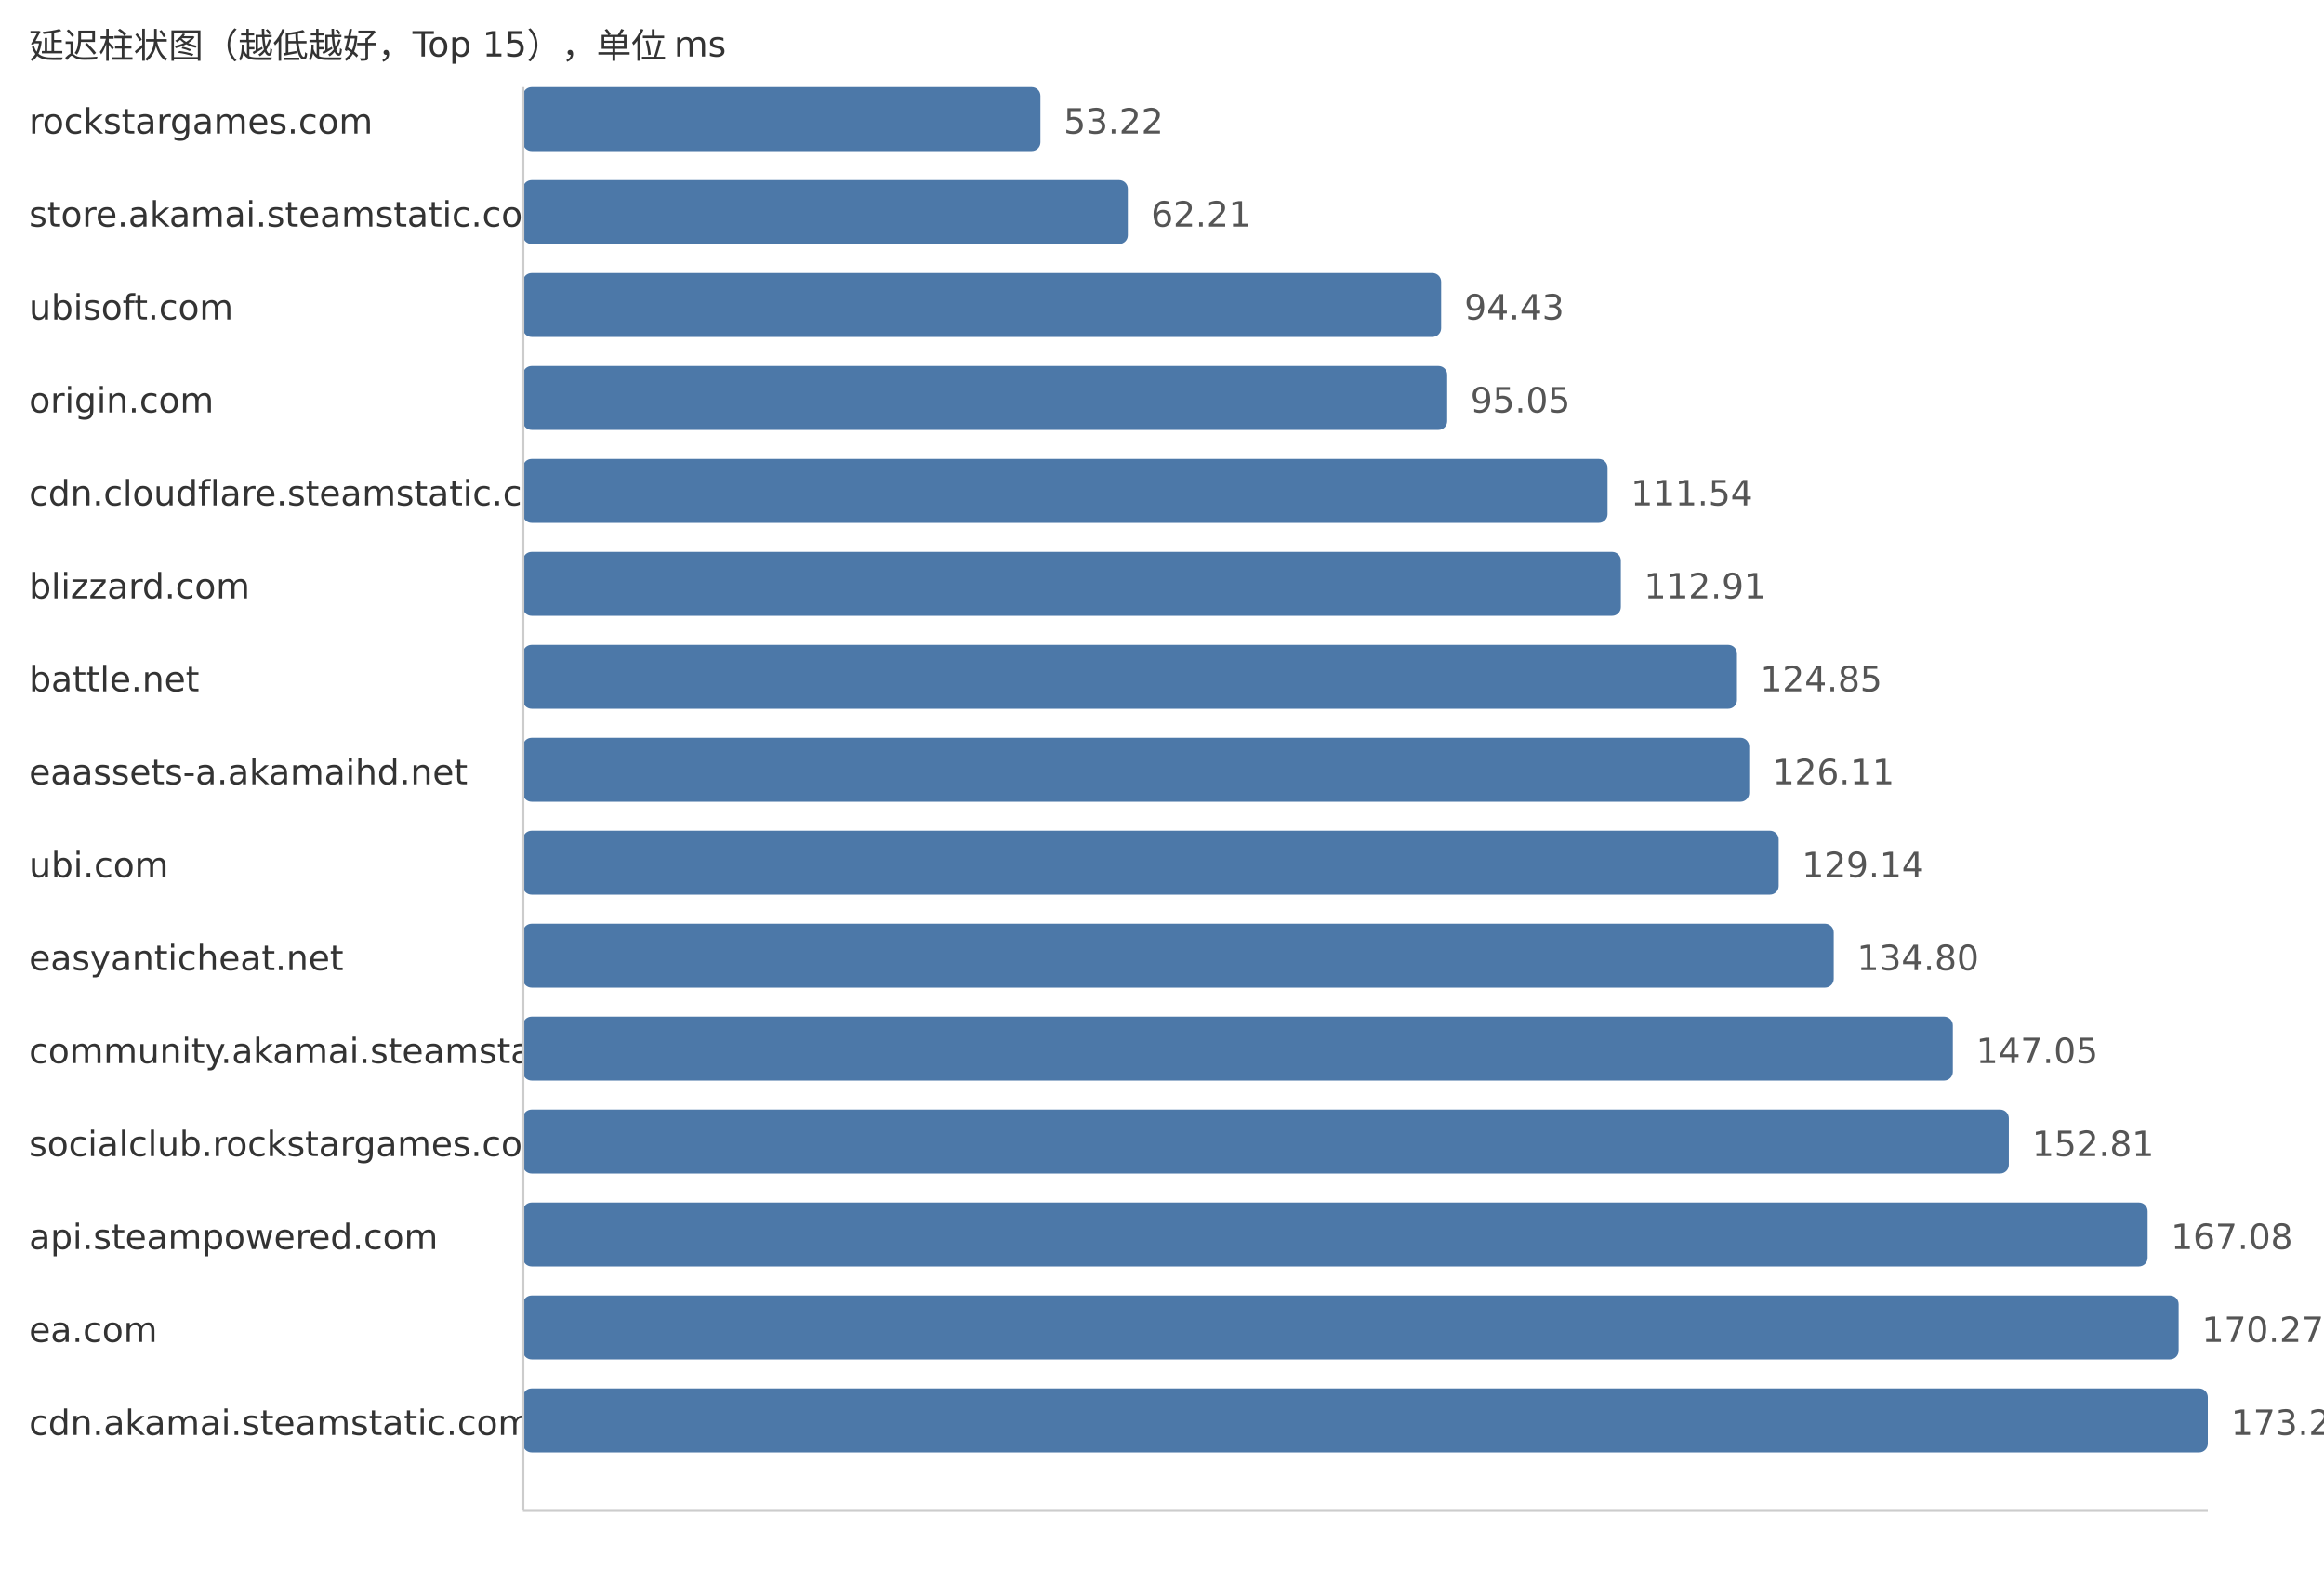
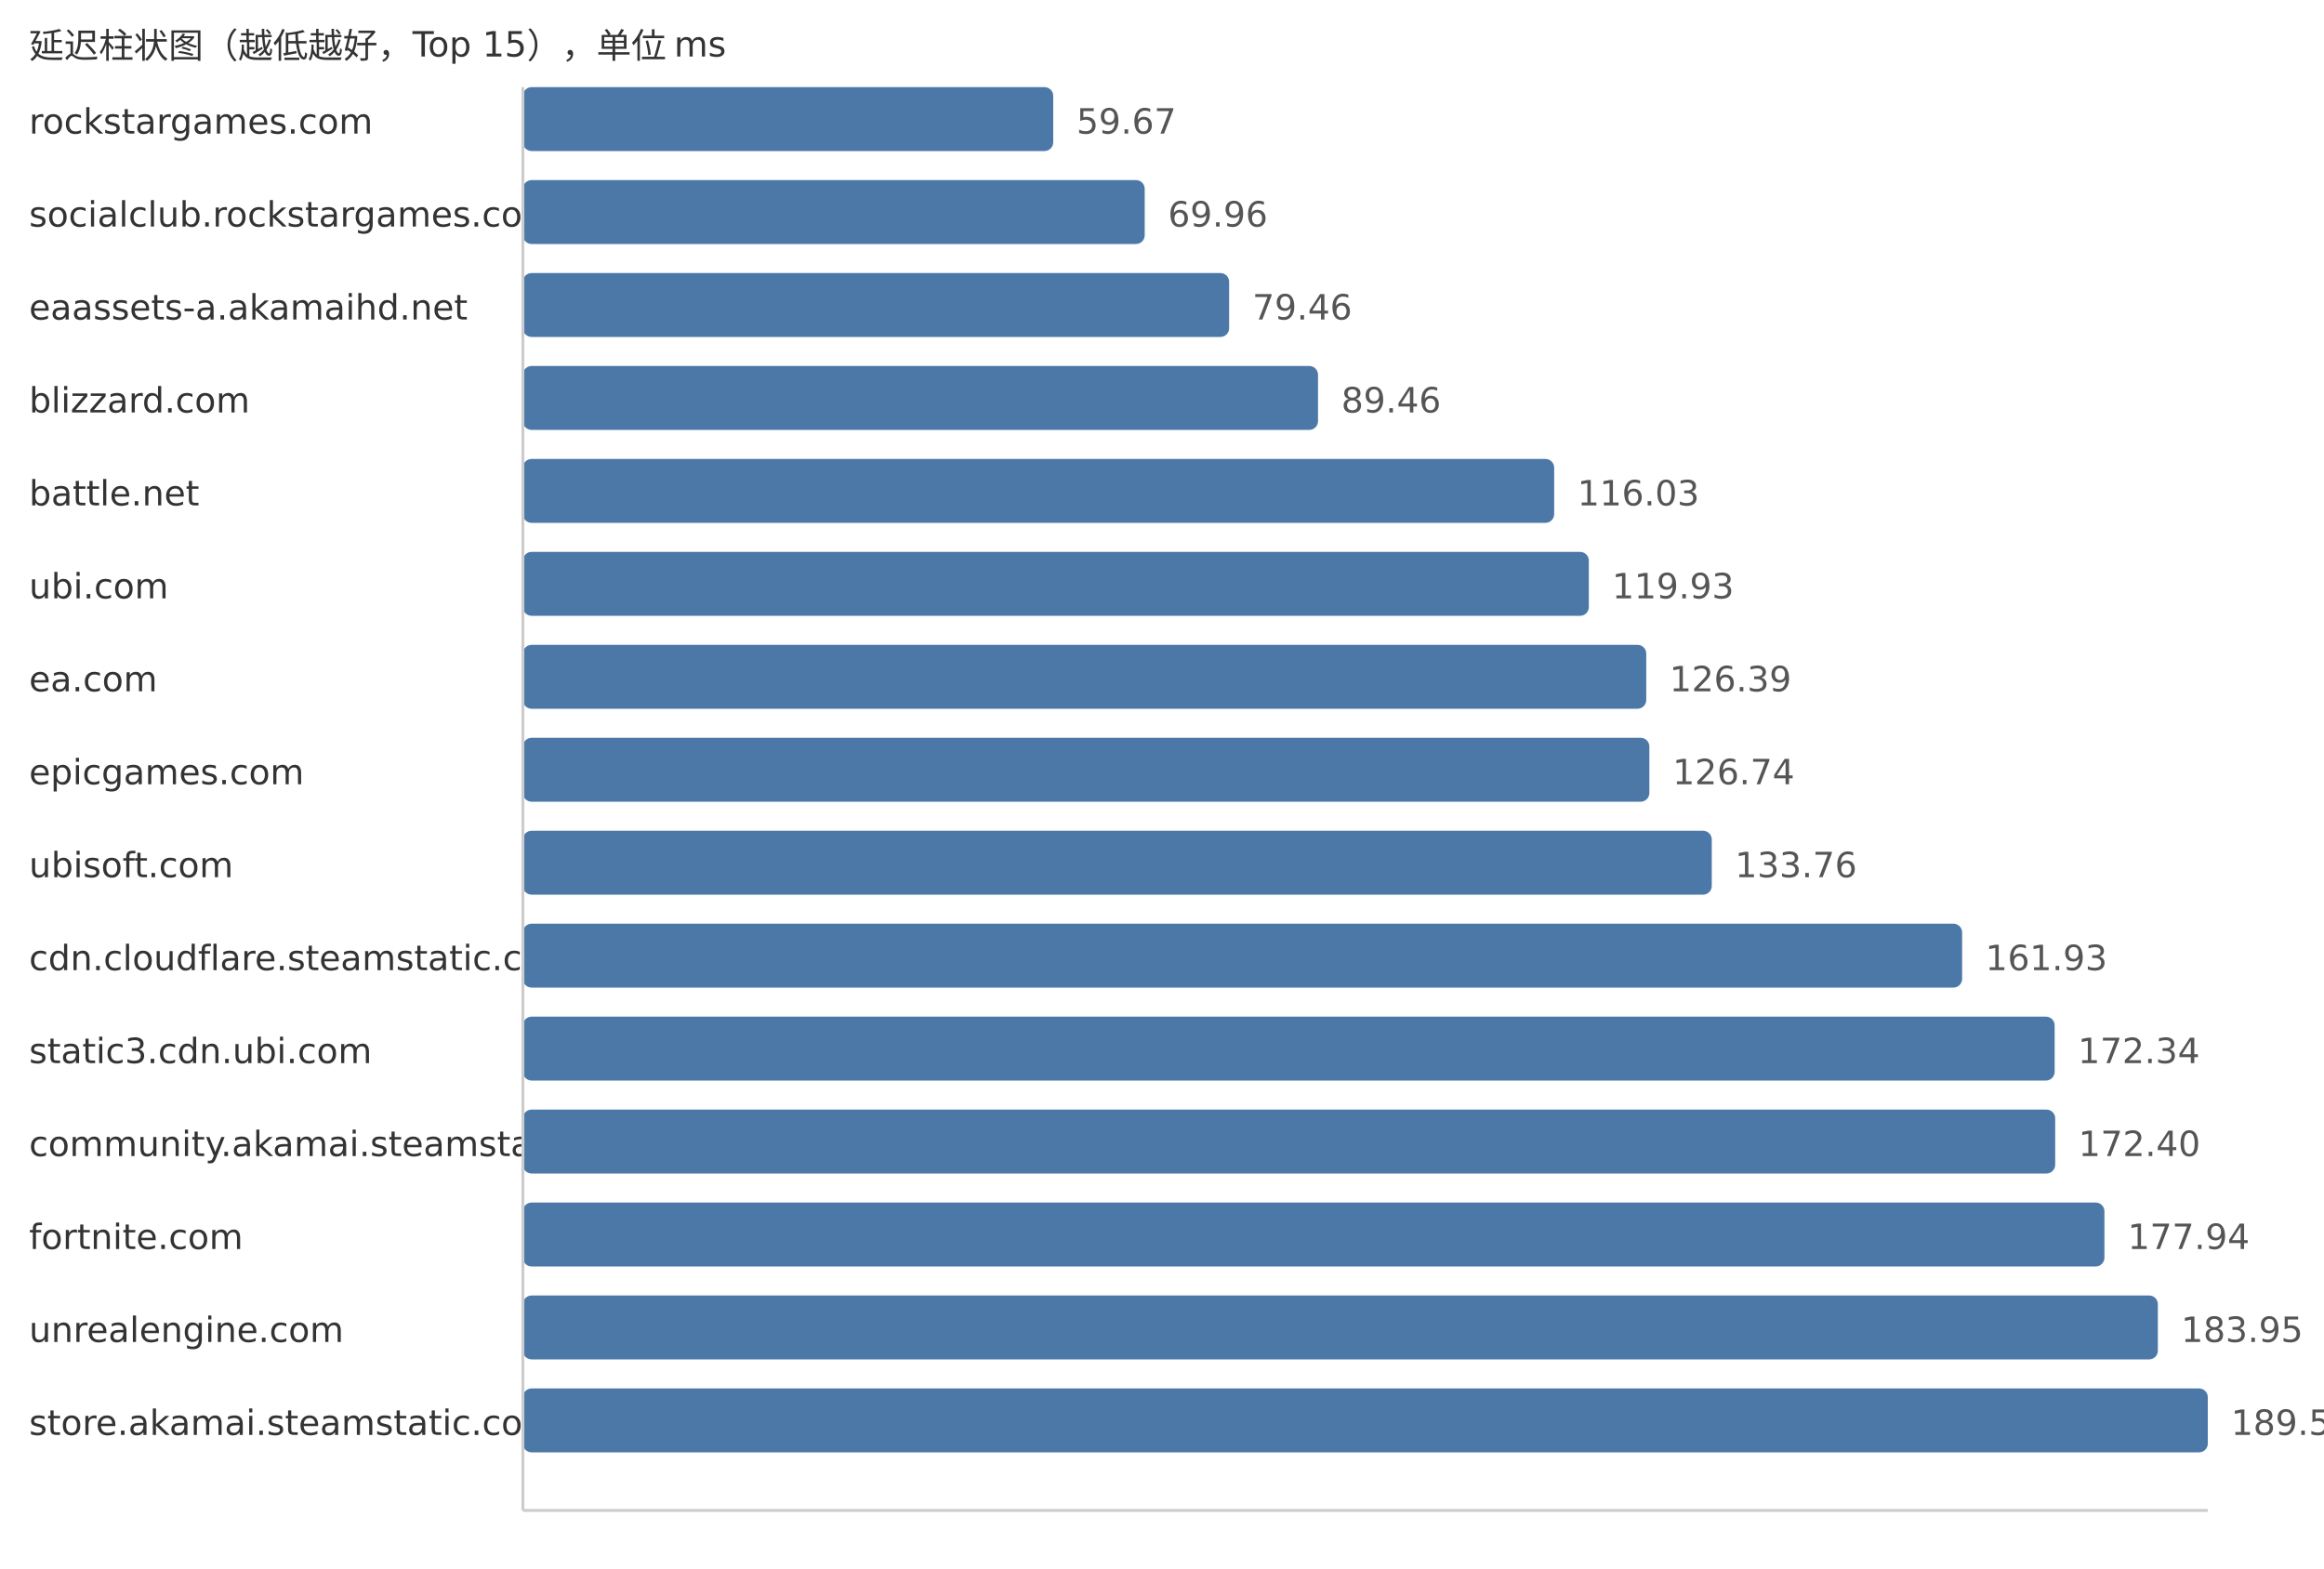
<svg xmlns="http://www.w3.org/2000/svg" width="800" height="540">
  <style> .label{font-family:DejaVu Sans,Verdana,Geneva,sans-serif;font-size:12px;fill:#333} .value{font-family:DejaVu Sans,Verdana,Geneva,sans-serif;font-size:12px;fill:#555} </style>
  <text x="10" y="20" class="label">延迟柱状图（越低越好，Top 15），单位 ms</text>
  <text x="10" y="46" class="label">rockstargames.com</text>
-   <rect x="180" y="30" width="178.15" height="22" fill="#4c78a8" rx="3" />
-   <text x="366.15" y="46" class="value">53.22</text>
-   <text x="10" y="78" class="label">store.akamai.steamstatic.com</text>
-   <rect x="180" y="62" width="208.24" height="22" fill="#4c78a8" rx="3" />
-   <text x="396.24" y="78" class="value">62.21</text>
-   <text x="10" y="110" class="label">ubisoft.com</text>
-   <rect x="180" y="94" width="316.09" height="22" fill="#4c78a8" rx="3" />
-   <text x="504.09" y="110" class="value">94.43</text>
-   <text x="10" y="142" class="label">origin.com</text>
-   <rect x="180" y="126" width="318.17" height="22" fill="#4c78a8" rx="3" />
-   <text x="506.17" y="142" class="value">95.05</text>
-   <text x="10" y="174" class="label">cdn.cloudflare.steamstatic.com</text>
-   <rect x="180" y="158" width="373.37" height="22" fill="#4c78a8" rx="3" />
-   <text x="561.37" y="174" class="value">111.54</text>
-   <text x="10" y="206" class="label">blizzard.com</text>
-   <rect x="180" y="190" width="377.95" height="22" fill="#4c78a8" rx="3" />
-   <text x="565.95" y="206" class="value">112.91</text>
-   <text x="10" y="238" class="label">battle.net</text>
-   <rect x="180" y="222" width="417.92" height="22" fill="#4c78a8" rx="3" />
-   <text x="605.92" y="238" class="value">124.85</text>
-   <text x="10" y="270" class="label">eaassets-a.akamaihd.net</text>
-   <rect x="180" y="254" width="422.14" height="22" fill="#4c78a8" rx="3" />
-   <text x="610.14" y="270" class="value">126.11</text>
-   <text x="10" y="302" class="label">ubi.com</text>
-   <rect x="180" y="286" width="432.28" height="22" fill="#4c78a8" rx="3" />
-   <text x="620.28" y="302" class="value">129.14</text>
-   <text x="10" y="334" class="label">easyanticheat.net</text>
-   <rect x="180" y="318" width="451.23" height="22" fill="#4c78a8" rx="3" />
-   <text x="639.23" y="334" class="value">134.80</text>
-   <text x="10" y="366" class="label">community.akamai.steamstatic.com</text>
-   <rect x="180" y="350" width="492.23" height="22" fill="#4c78a8" rx="3" />
-   <text x="680.23" y="366" class="value">147.05</text>
-   <text x="10" y="398" class="label">socialclub.rockstargames.com</text>
-   <rect x="180" y="382" width="511.51" height="22" fill="#4c78a8" rx="3" />
-   <text x="699.51" y="398" class="value">152.81</text>
-   <text x="10" y="430" class="label">api.steampowered.com</text>
-   <rect x="180" y="414" width="559.28" height="22" fill="#4c78a8" rx="3" />
-   <text x="747.28" y="430" class="value">167.08</text>
-   <text x="10" y="462" class="label">ea.com</text>
-   <rect x="180" y="446" width="569.96" height="22" fill="#4c78a8" rx="3" />
-   <text x="757.96" y="462" class="value">170.27</text>
-   <text x="10" y="494" class="label">cdn.akamai.steamstatic.com</text>
+   <rect x="180" y="30" width="182.56" height="22" fill="#4c78a8" rx="3" />
+   <text x="370.56" y="46" class="value">59.67</text>
+   <text x="10" y="78" class="label">socialclub.rockstargames.com</text>
+   <rect x="180" y="62" width="214.05" height="22" fill="#4c78a8" rx="3" />
+   <text x="402.05" y="78" class="value">69.96</text>
+   <text x="10" y="110" class="label">eaassets-a.akamaihd.net</text>
+   <rect x="180" y="94" width="243.11" height="22" fill="#4c78a8" rx="3" />
+   <text x="431.11" y="110" class="value">79.46</text>
+   <text x="10" y="142" class="label">blizzard.com</text>
+   <rect x="180" y="126" width="273.71" height="22" fill="#4c78a8" rx="3" />
+   <text x="461.71" y="142" class="value">89.46</text>
+   <text x="10" y="174" class="label">battle.net</text>
+   <rect x="180" y="158" width="355.0" height="22" fill="#4c78a8" rx="3" />
+   <text x="543.0" y="174" class="value">116.03</text>
+   <text x="10" y="206" class="label">ubi.com</text>
+   <rect x="180" y="190" width="366.93" height="22" fill="#4c78a8" rx="3" />
+   <text x="554.93" y="206" class="value">119.93</text>
+   <text x="10" y="238" class="label">ea.com</text>
+   <rect x="180" y="222" width="386.7" height="22" fill="#4c78a8" rx="3" />
+   <text x="574.7" y="238" class="value">126.39</text>
+   <text x="10" y="270" class="label">epicgames.com</text>
+   <rect x="180" y="254" width="387.77" height="22" fill="#4c78a8" rx="3" />
+   <text x="575.77" y="270" class="value">126.74</text>
+   <text x="10" y="302" class="label">ubisoft.com</text>
+   <rect x="180" y="286" width="409.25" height="22" fill="#4c78a8" rx="3" />
+   <text x="597.25" y="302" class="value">133.76</text>
+   <text x="10" y="334" class="label">cdn.cloudflare.steamstatic.com</text>
+   <rect x="180" y="318" width="495.43" height="22" fill="#4c78a8" rx="3" />
+   <text x="683.43" y="334" class="value">161.93</text>
+   <text x="10" y="366" class="label">static3.cdn.ubi.com</text>
+   <rect x="180" y="350" width="527.28" height="22" fill="#4c78a8" rx="3" />
+   <text x="715.28" y="366" class="value">172.34</text>
+   <text x="10" y="398" class="label">community.akamai.steamstatic.com</text>
+   <rect x="180" y="382" width="527.47" height="22" fill="#4c78a8" rx="3" />
+   <text x="715.47" y="398" class="value">172.40</text>
+   <text x="10" y="430" class="label">fortnite.com</text>
+   <rect x="180" y="414" width="544.42" height="22" fill="#4c78a8" rx="3" />
+   <text x="732.42" y="430" class="value">177.94</text>
+   <text x="10" y="462" class="label">unrealengine.com</text>
+   <rect x="180" y="446" width="562.81" height="22" fill="#4c78a8" rx="3" />
+   <text x="750.81" y="462" class="value">183.95</text>
+   <text x="10" y="494" class="label">store.akamai.steamstatic.com</text>
  <rect x="180" y="478" width="580.0" height="22" fill="#4c78a8" rx="3" />
-   <text x="768.0" y="494" class="value">173.27</text>
+   <text x="768.0" y="494" class="value">189.57</text>
  <line x1="180" y1="30" x2="180" y2="520" stroke="#ccc" />
  <line x1="180" y1="520" x2="760" y2="520" stroke="#ccc" />
</svg>
